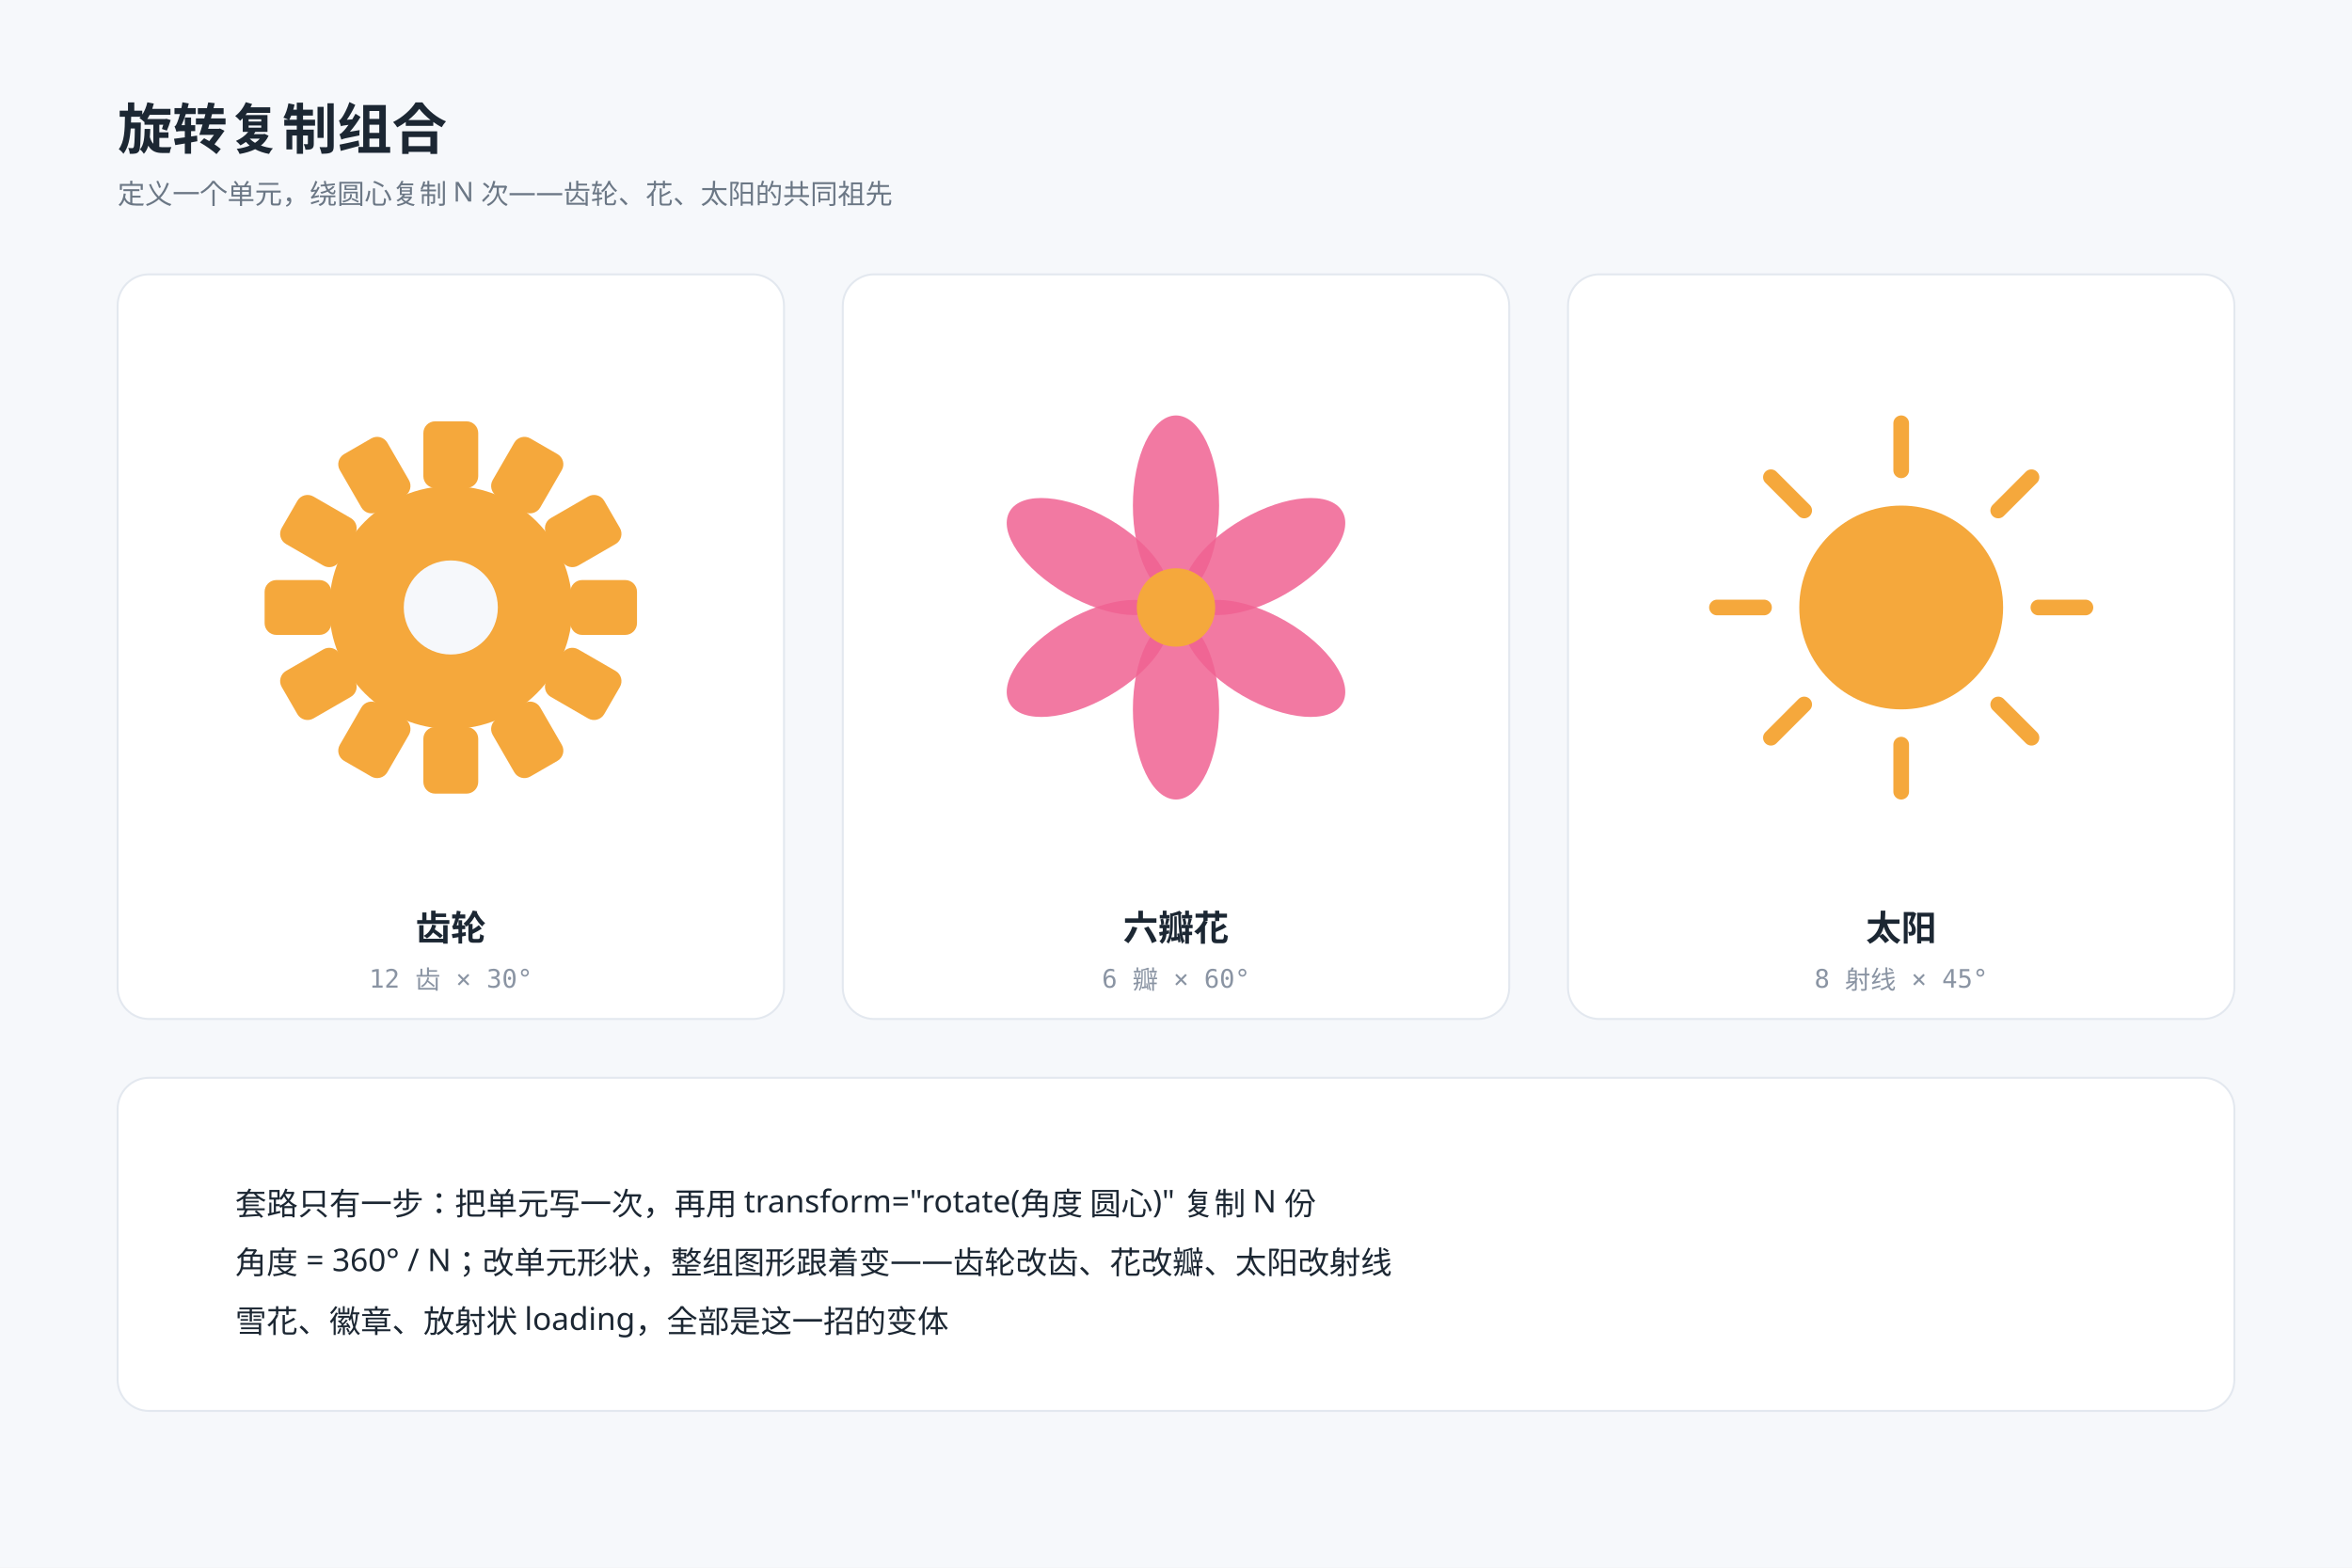
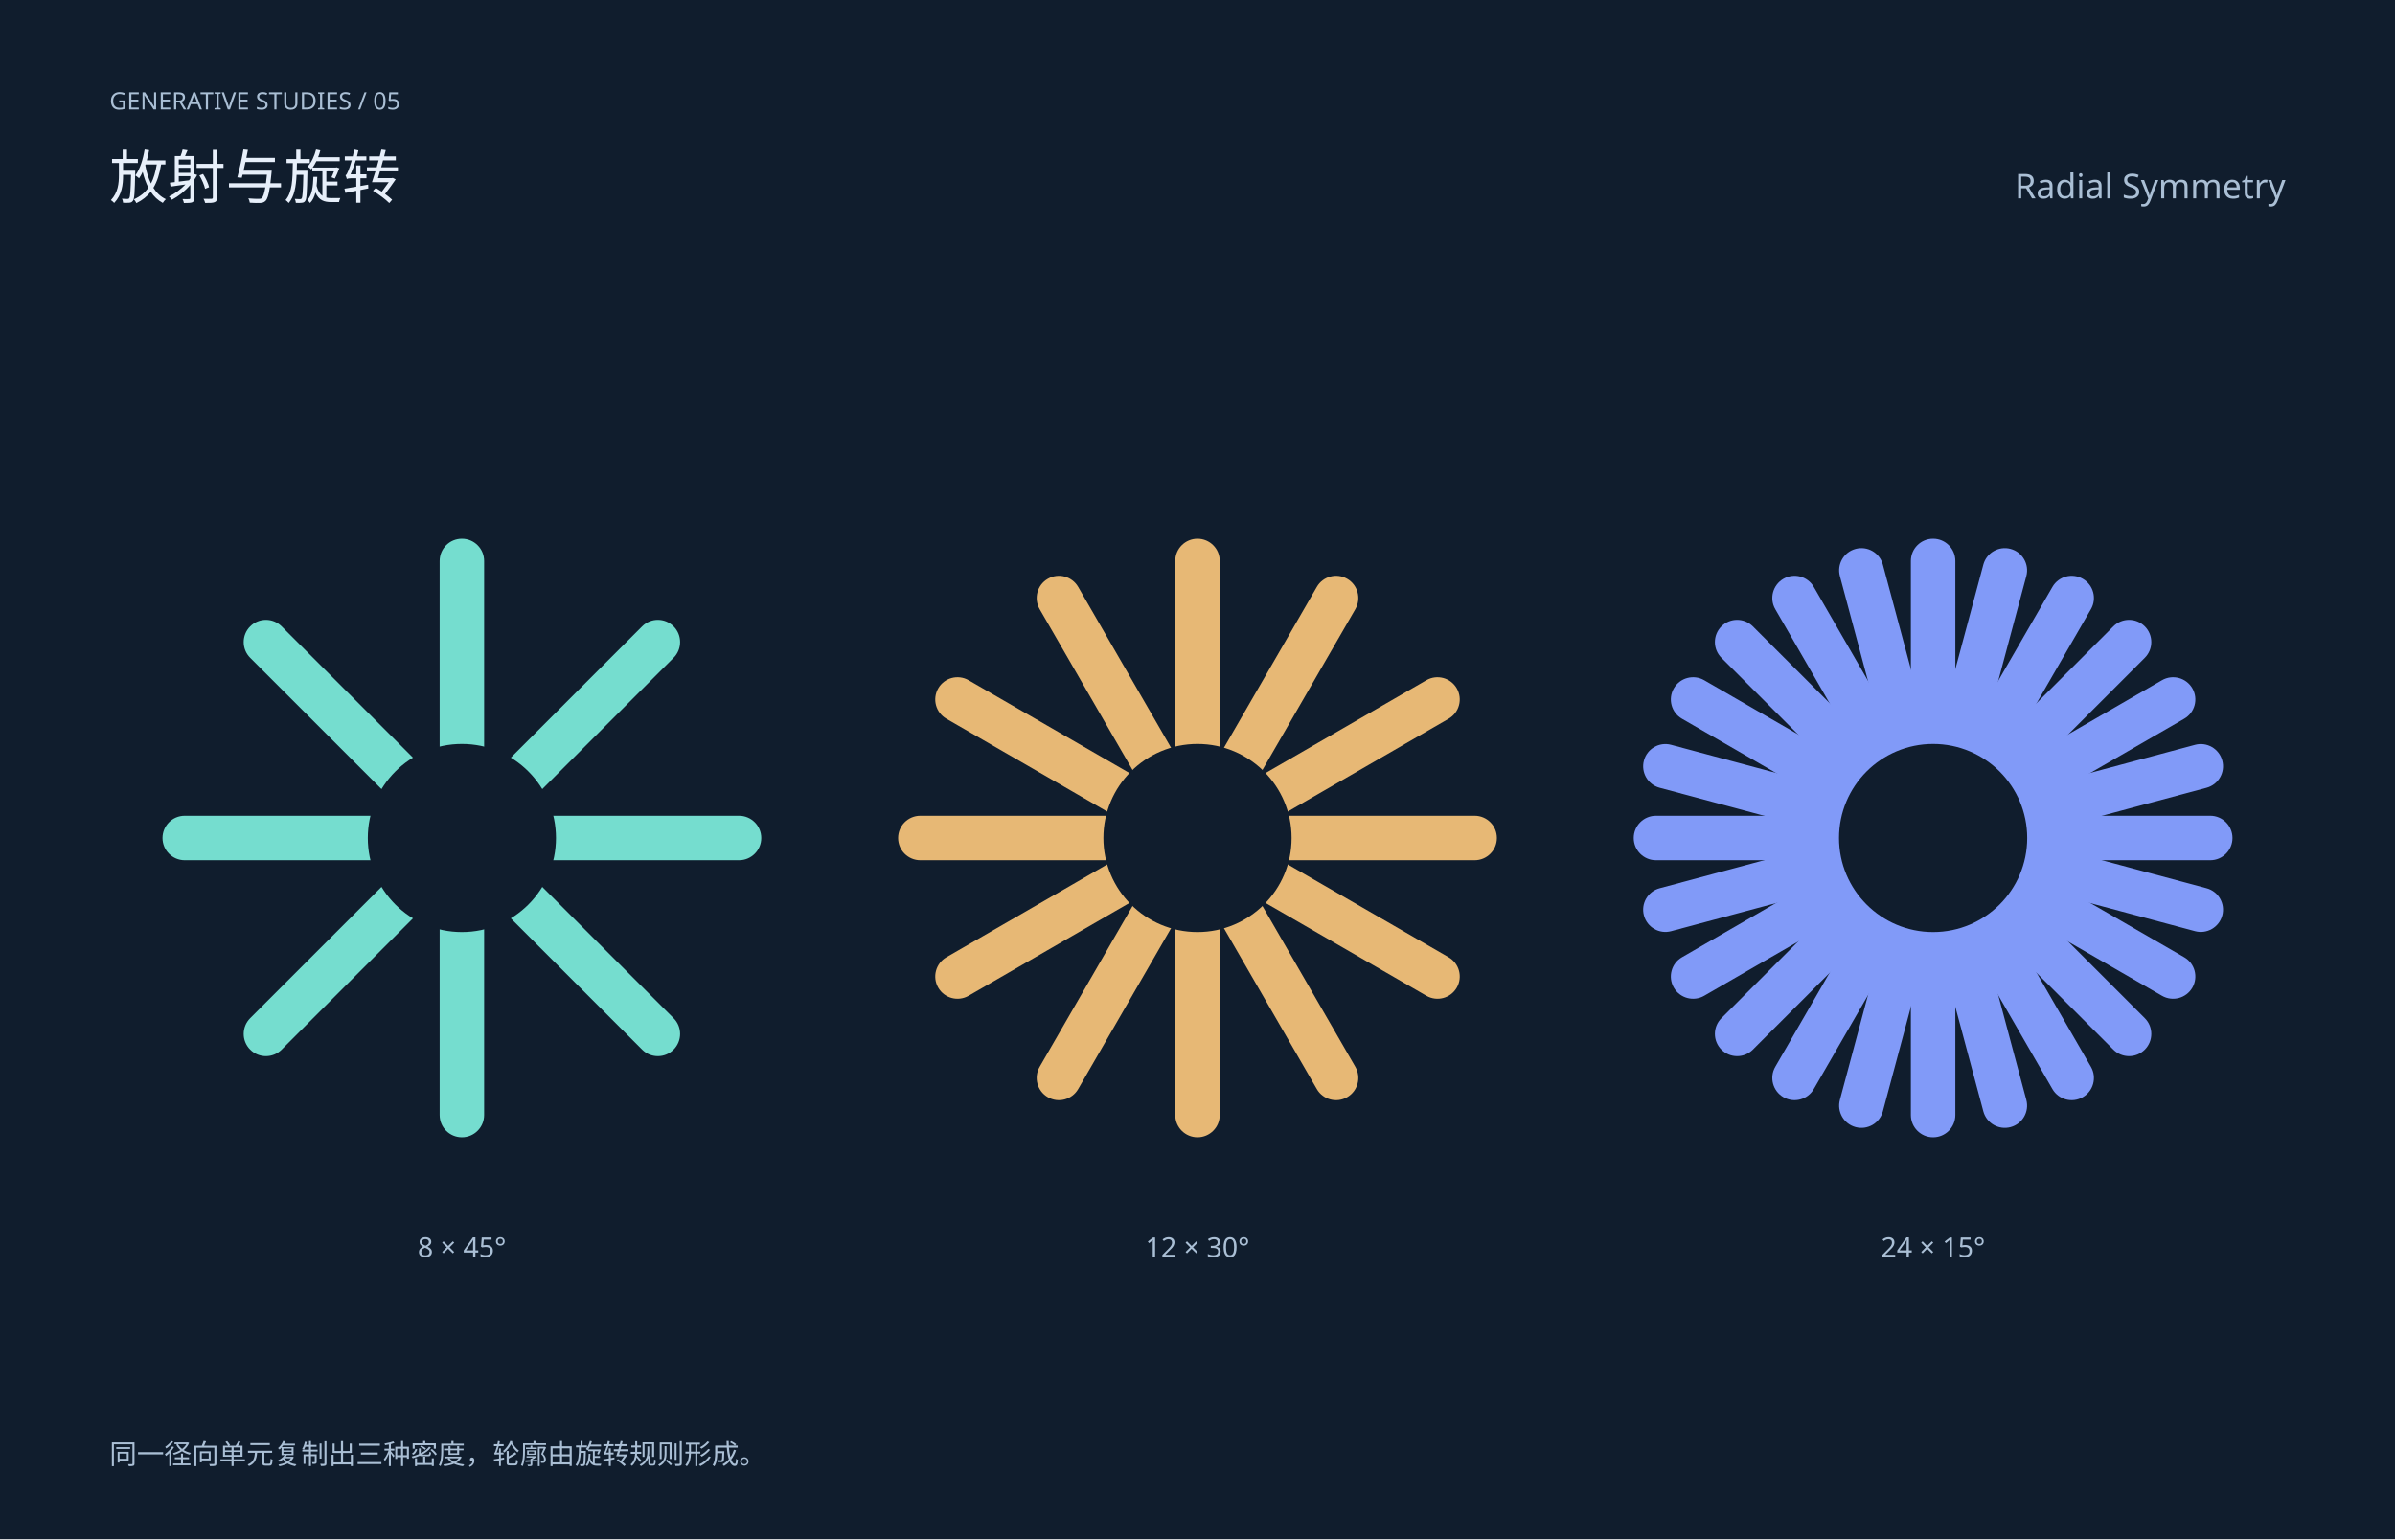
- <svg xmlns="http://www.w3.org/2000/svg" width="1200" height="800" viewBox="0 0 1200 800" font-family="PingFang SC, Hiragino Sans GB, Microsoft YaHei, sans-serif">
-   <rect width="1200" height="800" fill="#f6f8fb" />
-   <text x="60" y="76" font-size="28" font-weight="700" fill="#1c2733">旋转复制组合</text>
-   <text x="60" y="104" font-size="14" fill="#6b7785">定义一个单元，绕圆心复制 N 次——齿轮、花、太阳的共同祖先</text>
-   <g>
-     <rect x="60" y="140" width="340" height="380" rx="16" fill="#ffffff" stroke="#e3e8ef" />
-     <rect x="216" y="215" width="28" height="34" rx="6" fill="#f5a83c" transform="rotate(0 230 310)" />
-     <rect x="216" y="215" width="28" height="34" rx="6" fill="#f5a83c" transform="rotate(30 230 310)" />
-     <rect x="216" y="215" width="28" height="34" rx="6" fill="#f5a83c" transform="rotate(60 230 310)" />
-     <rect x="216" y="215" width="28" height="34" rx="6" fill="#f5a83c" transform="rotate(90 230 310)" />
-     <rect x="216" y="215" width="28" height="34" rx="6" fill="#f5a83c" transform="rotate(120 230 310)" />
-     <rect x="216" y="215" width="28" height="34" rx="6" fill="#f5a83c" transform="rotate(150 230 310)" />
-     <rect x="216" y="215" width="28" height="34" rx="6" fill="#f5a83c" transform="rotate(180 230 310)" />
-     <rect x="216" y="215" width="28" height="34" rx="6" fill="#f5a83c" transform="rotate(210 230 310)" />
-     <rect x="216" y="215" width="28" height="34" rx="6" fill="#f5a83c" transform="rotate(240 230 310)" />
-     <rect x="216" y="215" width="28" height="34" rx="6" fill="#f5a83c" transform="rotate(270 230 310)" />
-     <rect x="216" y="215" width="28" height="34" rx="6" fill="#f5a83c" transform="rotate(300 230 310)" />
-     <rect x="216" y="215" width="28" height="34" rx="6" fill="#f5a83c" transform="rotate(330 230 310)" />
-     <circle cx="230" cy="310" r="62" fill="#f5a83c" />
-     <circle cx="230" cy="310" r="24" fill="#f6f8fb" />
-     <text x="230" y="480" font-size="18" font-weight="600" fill="#1c2733" text-anchor="middle">齿轮</text>
-     <text x="230" y="504" font-size="13" fill="#8a94a3" text-anchor="middle" font-family="SFMono-Regular, Menlo, monospace">12 齿 × 30°</text>
+ <svg xmlns="http://www.w3.org/2000/svg" width="1400" height="900" viewBox="0 0 1400 900" role="img" aria-labelledby="title desc" font-family="PingFang SC, Microsoft YaHei, sans-serif">
+   <rect x="0" y="0" width="1400" height="900" fill="#101d2d" />
+   <text x="64" y="64" font-size="14" fill="#aabfd5" text-anchor="start">GENERATIVE STUDIES / 05</text>
+   <text x="64" y="116" font-size="34" fill="#e7effa" text-anchor="start">放射与旋转</text>
+   <text x="1336" y="116" font-size="20" fill="#aabfd5" text-anchor="end">Radial Symmetry</text>
+   <defs>
+     <clipPath id="stage">
+       <rect x="64" y="190" width="1272" height="620" />
+     </clipPath>
+     <linearGradient id="ink" x1="0" y1="0" x2="1" y2="1">
+       <stop stop-color="#75ddcf" />
+       <stop offset="1" stop-color="#819af8" />
+     </linearGradient>
+   </defs>
+   <g clip-path="url(#stage)">
+     <rect x="257" y="315" width="26" height="155" fill="#75ddcf" rx="13" transform="rotate(0.0 270 490)" />
+     <rect x="257" y="315" width="26" height="155" fill="#75ddcf" rx="13" transform="rotate(45.0 270 490)" />
+     <rect x="257" y="315" width="26" height="155" fill="#75ddcf" rx="13" transform="rotate(90.0 270 490)" />
+     <rect x="257" y="315" width="26" height="155" fill="#75ddcf" rx="13" transform="rotate(135.0 270 490)" />
+     <rect x="257" y="315" width="26" height="155" fill="#75ddcf" rx="13" transform="rotate(180.0 270 490)" />
+     <rect x="257" y="315" width="26" height="155" fill="#75ddcf" rx="13" transform="rotate(225.0 270 490)" />
+     <rect x="257" y="315" width="26" height="155" fill="#75ddcf" rx="13" transform="rotate(270.0 270 490)" />
+     <rect x="257" y="315" width="26" height="155" fill="#75ddcf" rx="13" transform="rotate(315.0 270 490)" />
+     <circle cx="270.000" cy="490.000" r="55.000" fill="#101d2d" stroke="none" stroke-width="2" />
+     <text x="270" y="735" font-size="16" fill="#aabfd5" text-anchor="middle">8 × 45°</text>
+     <rect x="687" y="315" width="26" height="155" fill="#e7b875" rx="13" transform="rotate(0.0 700 490)" />
+     <rect x="687" y="315" width="26" height="155" fill="#e7b875" rx="13" transform="rotate(30.0 700 490)" />
+     <rect x="687" y="315" width="26" height="155" fill="#e7b875" rx="13" transform="rotate(60.0 700 490)" />
+     <rect x="687" y="315" width="26" height="155" fill="#e7b875" rx="13" transform="rotate(90.0 700 490)" />
+     <rect x="687" y="315" width="26" height="155" fill="#e7b875" rx="13" transform="rotate(120.0 700 490)" />
+     <rect x="687" y="315" width="26" height="155" fill="#e7b875" rx="13" transform="rotate(150.0 700 490)" />
+     <rect x="687" y="315" width="26" height="155" fill="#e7b875" rx="13" transform="rotate(180.0 700 490)" />
+     <rect x="687" y="315" width="26" height="155" fill="#e7b875" rx="13" transform="rotate(210.0 700 490)" />
+     <rect x="687" y="315" width="26" height="155" fill="#e7b875" rx="13" transform="rotate(240.0 700 490)" />
+     <rect x="687" y="315" width="26" height="155" fill="#e7b875" rx="13" transform="rotate(270.0 700 490)" />
+     <rect x="687" y="315" width="26" height="155" fill="#e7b875" rx="13" transform="rotate(300.0 700 490)" />
+     <rect x="687" y="315" width="26" height="155" fill="#e7b875" rx="13" transform="rotate(330.0 700 490)" />
+     <circle cx="700.000" cy="490.000" r="55.000" fill="#101d2d" stroke="none" stroke-width="2" />
+     <text x="700" y="735" font-size="16" fill="#aabfd5" text-anchor="middle">12 × 30°</text>
+     <rect x="1117" y="315" width="26" height="155" fill="#819af8" rx="13" transform="rotate(0.0 1130 490)" />
+     <rect x="1117" y="315" width="26" height="155" fill="#819af8" rx="13" transform="rotate(15.0 1130 490)" />
+     <rect x="1117" y="315" width="26" height="155" fill="#819af8" rx="13" transform="rotate(30.0 1130 490)" />
+     <rect x="1117" y="315" width="26" height="155" fill="#819af8" rx="13" transform="rotate(45.0 1130 490)" />
+     <rect x="1117" y="315" width="26" height="155" fill="#819af8" rx="13" transform="rotate(60.0 1130 490)" />
+     <rect x="1117" y="315" width="26" height="155" fill="#819af8" rx="13" transform="rotate(75.0 1130 490)" />
+     <rect x="1117" y="315" width="26" height="155" fill="#819af8" rx="13" transform="rotate(90.0 1130 490)" />
+     <rect x="1117" y="315" width="26" height="155" fill="#819af8" rx="13" transform="rotate(105.0 1130 490)" />
+     <rect x="1117" y="315" width="26" height="155" fill="#819af8" rx="13" transform="rotate(120.0 1130 490)" />
+     <rect x="1117" y="315" width="26" height="155" fill="#819af8" rx="13" transform="rotate(135.0 1130 490)" />
+     <rect x="1117" y="315" width="26" height="155" fill="#819af8" rx="13" transform="rotate(150.0 1130 490)" />
+     <rect x="1117" y="315" width="26" height="155" fill="#819af8" rx="13" transform="rotate(165.0 1130 490)" />
+     <rect x="1117" y="315" width="26" height="155" fill="#819af8" rx="13" transform="rotate(180.0 1130 490)" />
+     <rect x="1117" y="315" width="26" height="155" fill="#819af8" rx="13" transform="rotate(195.0 1130 490)" />
+     <rect x="1117" y="315" width="26" height="155" fill="#819af8" rx="13" transform="rotate(210.0 1130 490)" />
+     <rect x="1117" y="315" width="26" height="155" fill="#819af8" rx="13" transform="rotate(225.0 1130 490)" />
+     <rect x="1117" y="315" width="26" height="155" fill="#819af8" rx="13" transform="rotate(240.0 1130 490)" />
+     <rect x="1117" y="315" width="26" height="155" fill="#819af8" rx="13" transform="rotate(255.0 1130 490)" />
+     <rect x="1117" y="315" width="26" height="155" fill="#819af8" rx="13" transform="rotate(270.0 1130 490)" />
+     <rect x="1117" y="315" width="26" height="155" fill="#819af8" rx="13" transform="rotate(285.0 1130 490)" />
+     <rect x="1117" y="315" width="26" height="155" fill="#819af8" rx="13" transform="rotate(300.0 1130 490)" />
+     <rect x="1117" y="315" width="26" height="155" fill="#819af8" rx="13" transform="rotate(315.0 1130 490)" />
+     <rect x="1117" y="315" width="26" height="155" fill="#819af8" rx="13" transform="rotate(330.0 1130 490)" />
+     <rect x="1117" y="315" width="26" height="155" fill="#819af8" rx="13" transform="rotate(345.0 1130 490)" />
+     <circle cx="1130.000" cy="490.000" r="55.000" fill="#101d2d" stroke="none" stroke-width="2" />
+     <text x="1130" y="735" font-size="16" fill="#aabfd5" text-anchor="middle">24 × 15°</text>
  </g>
-   <g>
-     <rect x="430" y="140" width="340" height="380" rx="16" fill="#ffffff" stroke="#e3e8ef" />
-     <ellipse cx="600" cy="258" rx="22" ry="46" fill="#f06292" opacity="0.85" transform="rotate(0 600 310)" />
-     <ellipse cx="600" cy="258" rx="22" ry="46" fill="#f06292" opacity="0.85" transform="rotate(60 600 310)" />
-     <ellipse cx="600" cy="258" rx="22" ry="46" fill="#f06292" opacity="0.85" transform="rotate(120 600 310)" />
-     <ellipse cx="600" cy="258" rx="22" ry="46" fill="#f06292" opacity="0.85" transform="rotate(180 600 310)" />
-     <ellipse cx="600" cy="258" rx="22" ry="46" fill="#f06292" opacity="0.85" transform="rotate(240 600 310)" />
-     <ellipse cx="600" cy="258" rx="22" ry="46" fill="#f06292" opacity="0.85" transform="rotate(300 600 310)" />
-     <circle cx="600" cy="310" r="20" fill="#f5a83c" />
-     <text x="600" y="480" font-size="18" font-weight="600" fill="#1c2733" text-anchor="middle">六瓣花</text>
-     <text x="600" y="504" font-size="13" fill="#8a94a3" text-anchor="middle" font-family="SFMono-Regular, Menlo, monospace">6 瓣 × 60°</text>
-   </g>
-   <g>
-     <rect x="800" y="140" width="340" height="380" rx="16" fill="#ffffff" stroke="#e3e8ef" />
-     <circle cx="970" cy="310" r="52" fill="#f5a83c" />
-     <line x1="970" y1="240" x2="970" y2="216" stroke="#f5a83c" stroke-width="8" stroke-linecap="round" transform="rotate(0 970 310)" />
-     <line x1="970" y1="240" x2="970" y2="216" stroke="#f5a83c" stroke-width="8" stroke-linecap="round" transform="rotate(45 970 310)" />
-     <line x1="970" y1="240" x2="970" y2="216" stroke="#f5a83c" stroke-width="8" stroke-linecap="round" transform="rotate(90 970 310)" />
-     <line x1="970" y1="240" x2="970" y2="216" stroke="#f5a83c" stroke-width="8" stroke-linecap="round" transform="rotate(135 970 310)" />
-     <line x1="970" y1="240" x2="970" y2="216" stroke="#f5a83c" stroke-width="8" stroke-linecap="round" transform="rotate(180 970 310)" />
-     <line x1="970" y1="240" x2="970" y2="216" stroke="#f5a83c" stroke-width="8" stroke-linecap="round" transform="rotate(225 970 310)" />
-     <line x1="970" y1="240" x2="970" y2="216" stroke="#f5a83c" stroke-width="8" stroke-linecap="round" transform="rotate(270 970 310)" />
-     <line x1="970" y1="240" x2="970" y2="216" stroke="#f5a83c" stroke-width="8" stroke-linecap="round" transform="rotate(315 970 310)" />
-     <text x="970" y="480" font-size="18" font-weight="600" fill="#1c2733" text-anchor="middle">太阳</text>
-     <text x="970" y="504" font-size="13" fill="#8a94a3" text-anchor="middle" font-family="SFMono-Regular, Menlo, monospace">8 射线 × 45°</text>
-   </g>
-   <g>
-     <rect x="60" y="550" width="1080" height="170" rx="16" fill="#ffffff" stroke="#e3e8ef" />
-     <text x="120" y="620" font-size="16" fill="#1c2733">套路只有一步：把单元写一次，再用 transform="rotate(角度 圆心)" 复制 N 份</text>
-     <text x="120" y="650" font-size="16" fill="#1c2733">角度 = 360° / N；改单元形状，整组图形跟着变——齿轮改齿、花改瓣、太阳改射线</text>
-     <text x="120" y="680" font-size="16" fill="#1c2733">雪花、徽章、放射状 loading，全部是这一招的变体</text>
-   </g>
+   <text x="64" y="856" font-size="16" fill="#aabfd5" text-anchor="start">同一径向单元复制出三种密度，轮廓由旋转规则形成。</text>
+   <style>.snapshot{display:none}@media(prefers-reduced-motion:reduce){.motion{display:none}.snapshot{display:inline}.grow{animation:none;stroke-dashoffset:0}}@keyframes grow{from{stroke-dashoffset:1}to{stroke-dashoffset:0}}</style>
</svg>
